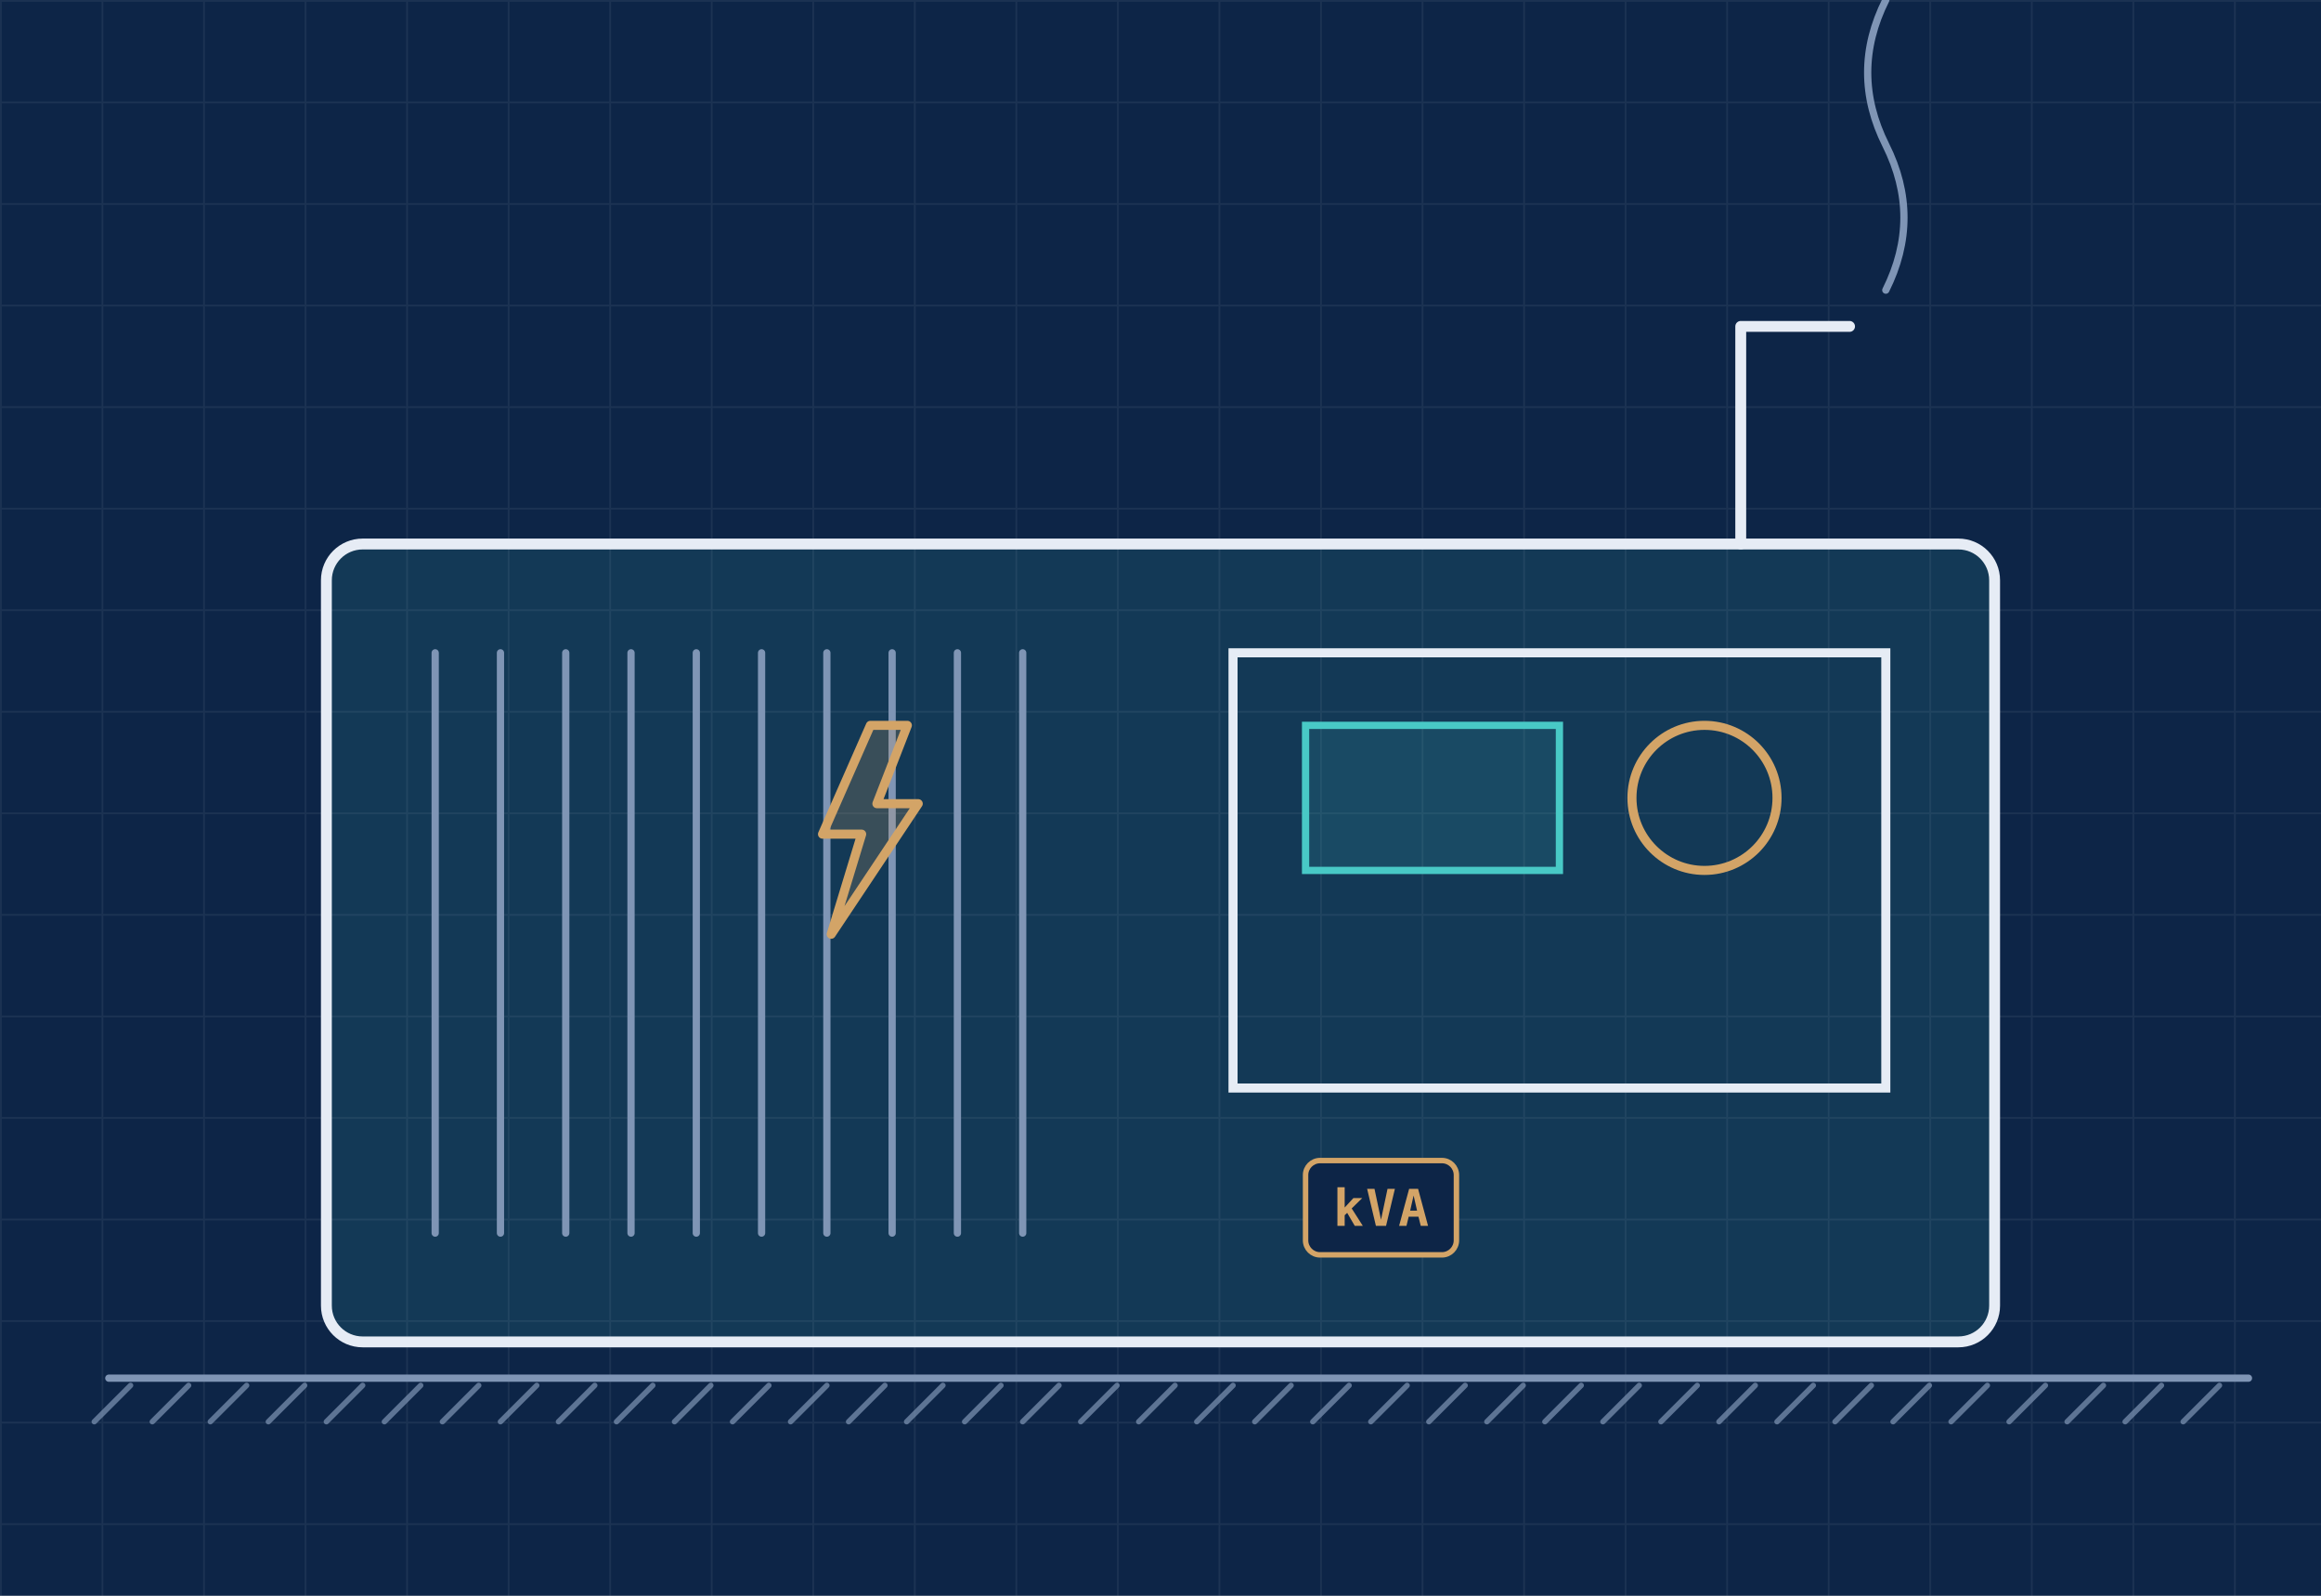
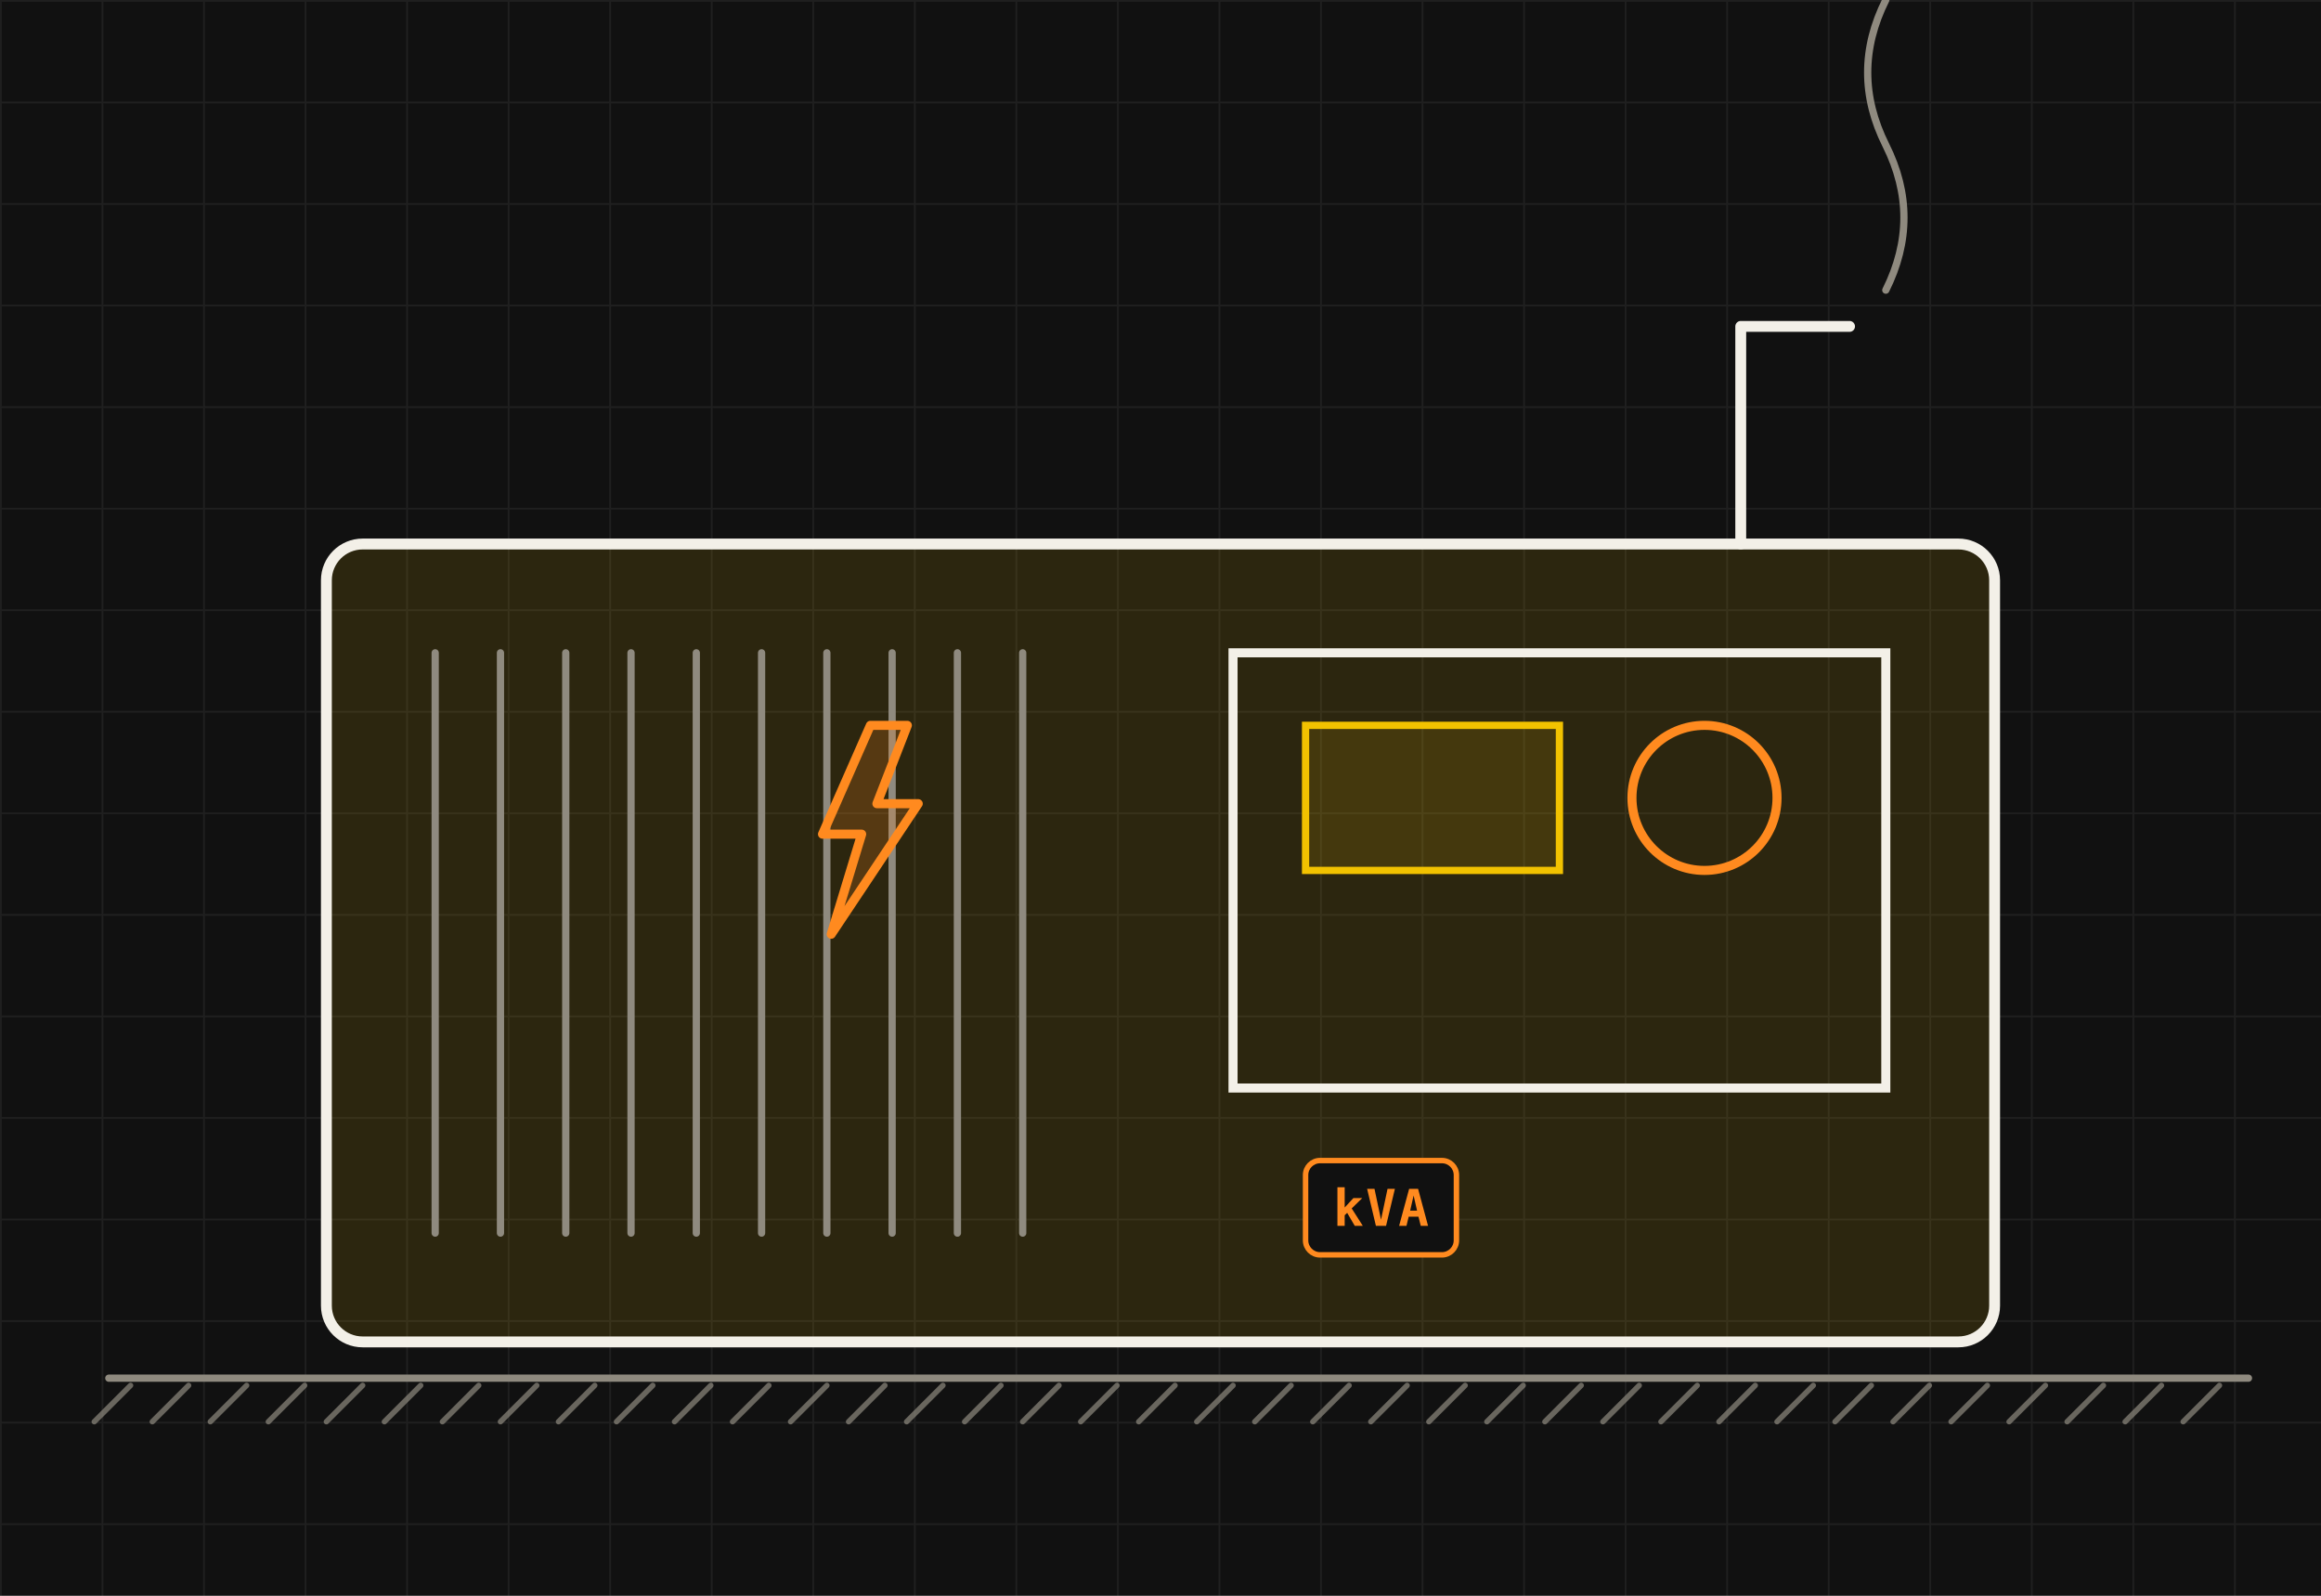
<svg xmlns="http://www.w3.org/2000/svg" viewBox="0 0 640 440" width="640" height="440" role="img" aria-label="Jeneratör Periyodik Kontrolü ve Raporu: jeneratör çizimi">
  <defs>
    <pattern id="g" width="28" height="28" patternUnits="userSpaceOnUse">
      <path d="M28 0H0V28" fill="none" stroke="#ffffff" stroke-opacity=".06" />
    </pattern>
  </defs>
-   <rect width="640" height="440" fill="#0d2547" />
+   <rect width="640" height="440" fill="#111111" />
  <rect width="640" height="440" fill="url(#g)" />
-   <g transform="translate(0,0)">
-     <line x1="30" y1="380" x2="620" y2="380" stroke="#7f95b5" stroke-width="2" opacity="1" stroke-linecap="round" />
-     <line x1="36" y1="382" x2="26" y2="392" stroke="#7f95b5" stroke-width="1.5" opacity="0.7" stroke-linecap="round" />
-     <line x1="52" y1="382" x2="42" y2="392" stroke="#7f95b5" stroke-width="1.5" opacity="0.7" stroke-linecap="round" />
-     <line x1="68" y1="382" x2="58" y2="392" stroke="#7f95b5" stroke-width="1.5" opacity="0.7" stroke-linecap="round" />
-     <line x1="84" y1="382" x2="74" y2="392" stroke="#7f95b5" stroke-width="1.5" opacity="0.7" stroke-linecap="round" />
-     <line x1="100" y1="382" x2="90" y2="392" stroke="#7f95b5" stroke-width="1.5" opacity="0.7" stroke-linecap="round" />
-     <line x1="116" y1="382" x2="106" y2="392" stroke="#7f95b5" stroke-width="1.5" opacity="0.7" stroke-linecap="round" />
-     <line x1="132" y1="382" x2="122" y2="392" stroke="#7f95b5" stroke-width="1.5" opacity="0.7" stroke-linecap="round" />
-     <line x1="148" y1="382" x2="138" y2="392" stroke="#7f95b5" stroke-width="1.5" opacity="0.7" stroke-linecap="round" />
-     <line x1="164" y1="382" x2="154" y2="392" stroke="#7f95b5" stroke-width="1.5" opacity="0.7" stroke-linecap="round" />
-     <line x1="180" y1="382" x2="170" y2="392" stroke="#7f95b5" stroke-width="1.5" opacity="0.7" stroke-linecap="round" />
-     <line x1="196" y1="382" x2="186" y2="392" stroke="#7f95b5" stroke-width="1.5" opacity="0.7" stroke-linecap="round" />
-     <line x1="212" y1="382" x2="202" y2="392" stroke="#7f95b5" stroke-width="1.5" opacity="0.7" stroke-linecap="round" />
-     <line x1="228" y1="382" x2="218" y2="392" stroke="#7f95b5" stroke-width="1.5" opacity="0.7" stroke-linecap="round" />
-     <line x1="244" y1="382" x2="234" y2="392" stroke="#7f95b5" stroke-width="1.5" opacity="0.7" stroke-linecap="round" />
-     <line x1="260" y1="382" x2="250" y2="392" stroke="#7f95b5" stroke-width="1.5" opacity="0.7" stroke-linecap="round" />
-     <line x1="276" y1="382" x2="266" y2="392" stroke="#7f95b5" stroke-width="1.5" opacity="0.7" stroke-linecap="round" />
-     <line x1="292" y1="382" x2="282" y2="392" stroke="#7f95b5" stroke-width="1.5" opacity="0.7" stroke-linecap="round" />
-     <line x1="308" y1="382" x2="298" y2="392" stroke="#7f95b5" stroke-width="1.5" opacity="0.7" stroke-linecap="round" />
-     <line x1="324" y1="382" x2="314" y2="392" stroke="#7f95b5" stroke-width="1.5" opacity="0.7" stroke-linecap="round" />
-     <line x1="340" y1="382" x2="330" y2="392" stroke="#7f95b5" stroke-width="1.5" opacity="0.7" stroke-linecap="round" />
-     <line x1="356" y1="382" x2="346" y2="392" stroke="#7f95b5" stroke-width="1.5" opacity="0.7" stroke-linecap="round" />
-     <line x1="372" y1="382" x2="362" y2="392" stroke="#7f95b5" stroke-width="1.5" opacity="0.7" stroke-linecap="round" />
-     <line x1="388" y1="382" x2="378" y2="392" stroke="#7f95b5" stroke-width="1.5" opacity="0.7" stroke-linecap="round" />
-     <line x1="404" y1="382" x2="394" y2="392" stroke="#7f95b5" stroke-width="1.5" opacity="0.7" stroke-linecap="round" />
-     <line x1="420" y1="382" x2="410" y2="392" stroke="#7f95b5" stroke-width="1.5" opacity="0.7" stroke-linecap="round" />
-     <line x1="436" y1="382" x2="426" y2="392" stroke="#7f95b5" stroke-width="1.5" opacity="0.7" stroke-linecap="round" />
-     <line x1="452" y1="382" x2="442" y2="392" stroke="#7f95b5" stroke-width="1.5" opacity="0.7" stroke-linecap="round" />
-     <line x1="468" y1="382" x2="458" y2="392" stroke="#7f95b5" stroke-width="1.5" opacity="0.7" stroke-linecap="round" />
-     <line x1="484" y1="382" x2="474" y2="392" stroke="#7f95b5" stroke-width="1.5" opacity="0.7" stroke-linecap="round" />
-     <line x1="500" y1="382" x2="490" y2="392" stroke="#7f95b5" stroke-width="1.5" opacity="0.7" stroke-linecap="round" />
-     <line x1="516" y1="382" x2="506" y2="392" stroke="#7f95b5" stroke-width="1.5" opacity="0.7" stroke-linecap="round" />
-     <line x1="532" y1="382" x2="522" y2="392" stroke="#7f95b5" stroke-width="1.5" opacity="0.7" stroke-linecap="round" />
-     <line x1="548" y1="382" x2="538" y2="392" stroke="#7f95b5" stroke-width="1.5" opacity="0.7" stroke-linecap="round" />
-     <line x1="564" y1="382" x2="554" y2="392" stroke="#7f95b5" stroke-width="1.5" opacity="0.7" stroke-linecap="round" />
-     <line x1="580" y1="382" x2="570" y2="392" stroke="#7f95b5" stroke-width="1.5" opacity="0.7" stroke-linecap="round" />
-     <line x1="596" y1="382" x2="586" y2="392" stroke="#7f95b5" stroke-width="1.5" opacity="0.7" stroke-linecap="round" />
-     <line x1="612" y1="382" x2="602" y2="392" stroke="#7f95b5" stroke-width="1.5" opacity="0.7" stroke-linecap="round" />
-     <rect x="90" y="150" width="460" height="220" rx="10" stroke="#e6ecf5" stroke-width="3" fill="#48c9c61f" opacity="1" />
-     <line x1="120" y1="180" x2="120" y2="340" stroke="#7f95b5" stroke-width="2" opacity="1" stroke-linecap="round" />
-     <line x1="138" y1="180" x2="138" y2="340" stroke="#7f95b5" stroke-width="2" opacity="1" stroke-linecap="round" />
-     <line x1="156" y1="180" x2="156" y2="340" stroke="#7f95b5" stroke-width="2" opacity="1" stroke-linecap="round" />
-     <line x1="174" y1="180" x2="174" y2="340" stroke="#7f95b5" stroke-width="2" opacity="1" stroke-linecap="round" />
-     <line x1="192" y1="180" x2="192" y2="340" stroke="#7f95b5" stroke-width="2" opacity="1" stroke-linecap="round" />
-     <line x1="210" y1="180" x2="210" y2="340" stroke="#7f95b5" stroke-width="2" opacity="1" stroke-linecap="round" />
-     <line x1="228" y1="180" x2="228" y2="340" stroke="#7f95b5" stroke-width="2" opacity="1" stroke-linecap="round" />
-     <line x1="246" y1="180" x2="246" y2="340" stroke="#7f95b5" stroke-width="2" opacity="1" stroke-linecap="round" />
-     <line x1="264" y1="180" x2="264" y2="340" stroke="#7f95b5" stroke-width="2" opacity="1" stroke-linecap="round" />
-     <line x1="282" y1="180" x2="282" y2="340" stroke="#7f95b5" stroke-width="2" opacity="1" stroke-linecap="round" />
-     <rect x="340" y="180" width="180" height="120" rx="0" stroke="#e6ecf5" stroke-width="2.5" fill="none" opacity="1" />
-     <rect x="360" y="200" width="70" height="40" rx="0" stroke="#48c9c6" stroke-width="2" fill="#48c9c61f" opacity="1" />
-     <circle cx="470" cy="220" r="20" stroke="#d3a467" stroke-width="2.5" fill="none" opacity="1" />
-     <path d="M480 150 V90 h30" stroke="#e6ecf5" stroke-width="3" fill="none" opacity="1" stroke-linecap="round" stroke-linejoin="round" />
-     <path d="M520 80 q10 -20 0 -40 q-10 -20 0 -40" stroke="#7f95b5" stroke-width="2" fill="none" opacity="1" stroke-linecap="round" stroke-linejoin="round" />
-     <path d="M240 200 l-13.2 30.0 h10.8 l-8.4 27.6 l24.0 -36.0 h-11.4 l8.4 -21.6 z" stroke="#d3a467" stroke-width="2.5" fill="#d3a46733" opacity="1" stroke-linecap="round" stroke-linejoin="round" />
-     <rect x="360" y="320" width="41.6" height="26" rx="4" stroke="#d3a467" stroke-width="1.5" fill="#0d2547" opacity="1" />
-     <text x="380.8" y="338" font-size="14" fill="#d3a467" text-anchor="middle" font-weight="600" font-family="'DejaVu Sans Mono',Menlo,monospace" letter-spacing=".04em">kVA</text>
-   </g>
+   <line x1="30" y1="380" x2="620" y2="380" stroke="#8f8a7f" stroke-width="2" opacity="1" stroke-linecap="round" />
+   <line x1="36" y1="382" x2="26" y2="392" stroke="#8f8a7f" stroke-width="1.5" opacity="0.7" stroke-linecap="round" />
+   <line x1="52" y1="382" x2="42" y2="392" stroke="#8f8a7f" stroke-width="1.5" opacity="0.7" stroke-linecap="round" />
+   <line x1="68" y1="382" x2="58" y2="392" stroke="#8f8a7f" stroke-width="1.5" opacity="0.7" stroke-linecap="round" />
+   <line x1="84" y1="382" x2="74" y2="392" stroke="#8f8a7f" stroke-width="1.5" opacity="0.7" stroke-linecap="round" />
+   <line x1="100" y1="382" x2="90" y2="392" stroke="#8f8a7f" stroke-width="1.5" opacity="0.7" stroke-linecap="round" />
+   <line x1="116" y1="382" x2="106" y2="392" stroke="#8f8a7f" stroke-width="1.5" opacity="0.7" stroke-linecap="round" />
+   <line x1="132" y1="382" x2="122" y2="392" stroke="#8f8a7f" stroke-width="1.5" opacity="0.7" stroke-linecap="round" />
+   <line x1="148" y1="382" x2="138" y2="392" stroke="#8f8a7f" stroke-width="1.5" opacity="0.7" stroke-linecap="round" />
+   <line x1="164" y1="382" x2="154" y2="392" stroke="#8f8a7f" stroke-width="1.5" opacity="0.7" stroke-linecap="round" />
+   <line x1="180" y1="382" x2="170" y2="392" stroke="#8f8a7f" stroke-width="1.5" opacity="0.7" stroke-linecap="round" />
+   <line x1="196" y1="382" x2="186" y2="392" stroke="#8f8a7f" stroke-width="1.5" opacity="0.7" stroke-linecap="round" />
+   <line x1="212" y1="382" x2="202" y2="392" stroke="#8f8a7f" stroke-width="1.5" opacity="0.7" stroke-linecap="round" />
+   <line x1="228" y1="382" x2="218" y2="392" stroke="#8f8a7f" stroke-width="1.5" opacity="0.7" stroke-linecap="round" />
+   <line x1="244" y1="382" x2="234" y2="392" stroke="#8f8a7f" stroke-width="1.5" opacity="0.7" stroke-linecap="round" />
+   <line x1="260" y1="382" x2="250" y2="392" stroke="#8f8a7f" stroke-width="1.5" opacity="0.7" stroke-linecap="round" />
+   <line x1="276" y1="382" x2="266" y2="392" stroke="#8f8a7f" stroke-width="1.5" opacity="0.7" stroke-linecap="round" />
+   <line x1="292" y1="382" x2="282" y2="392" stroke="#8f8a7f" stroke-width="1.5" opacity="0.7" stroke-linecap="round" />
+   <line x1="308" y1="382" x2="298" y2="392" stroke="#8f8a7f" stroke-width="1.5" opacity="0.7" stroke-linecap="round" />
+   <line x1="324" y1="382" x2="314" y2="392" stroke="#8f8a7f" stroke-width="1.5" opacity="0.7" stroke-linecap="round" />
+   <line x1="340" y1="382" x2="330" y2="392" stroke="#8f8a7f" stroke-width="1.5" opacity="0.7" stroke-linecap="round" />
+   <line x1="356" y1="382" x2="346" y2="392" stroke="#8f8a7f" stroke-width="1.5" opacity="0.7" stroke-linecap="round" />
+   <line x1="372" y1="382" x2="362" y2="392" stroke="#8f8a7f" stroke-width="1.5" opacity="0.7" stroke-linecap="round" />
+   <line x1="388" y1="382" x2="378" y2="392" stroke="#8f8a7f" stroke-width="1.5" opacity="0.7" stroke-linecap="round" />
+   <line x1="404" y1="382" x2="394" y2="392" stroke="#8f8a7f" stroke-width="1.5" opacity="0.7" stroke-linecap="round" />
+   <line x1="420" y1="382" x2="410" y2="392" stroke="#8f8a7f" stroke-width="1.5" opacity="0.7" stroke-linecap="round" />
+   <line x1="436" y1="382" x2="426" y2="392" stroke="#8f8a7f" stroke-width="1.5" opacity="0.7" stroke-linecap="round" />
+   <line x1="452" y1="382" x2="442" y2="392" stroke="#8f8a7f" stroke-width="1.5" opacity="0.7" stroke-linecap="round" />
+   <line x1="468" y1="382" x2="458" y2="392" stroke="#8f8a7f" stroke-width="1.5" opacity="0.7" stroke-linecap="round" />
+   <line x1="484" y1="382" x2="474" y2="392" stroke="#8f8a7f" stroke-width="1.5" opacity="0.7" stroke-linecap="round" />
+   <line x1="500" y1="382" x2="490" y2="392" stroke="#8f8a7f" stroke-width="1.5" opacity="0.7" stroke-linecap="round" />
+   <line x1="516" y1="382" x2="506" y2="392" stroke="#8f8a7f" stroke-width="1.5" opacity="0.7" stroke-linecap="round" />
+   <line x1="532" y1="382" x2="522" y2="392" stroke="#8f8a7f" stroke-width="1.5" opacity="0.7" stroke-linecap="round" />
+   <line x1="548" y1="382" x2="538" y2="392" stroke="#8f8a7f" stroke-width="1.5" opacity="0.7" stroke-linecap="round" />
+   <line x1="564" y1="382" x2="554" y2="392" stroke="#8f8a7f" stroke-width="1.5" opacity="0.7" stroke-linecap="round" />
+   <line x1="580" y1="382" x2="570" y2="392" stroke="#8f8a7f" stroke-width="1.5" opacity="0.7" stroke-linecap="round" />
+   <line x1="596" y1="382" x2="586" y2="392" stroke="#8f8a7f" stroke-width="1.5" opacity="0.7" stroke-linecap="round" />
+   <line x1="612" y1="382" x2="602" y2="392" stroke="#8f8a7f" stroke-width="1.5" opacity="0.7" stroke-linecap="round" />
+   <rect x="90" y="150" width="460" height="220" rx="10" stroke="#f3f0e8" stroke-width="3" fill="#f2c2001f" opacity="1" />
+   <line x1="120" y1="180" x2="120" y2="340" stroke="#8f8a7f" stroke-width="2" opacity="1" stroke-linecap="round" />
+   <line x1="138" y1="180" x2="138" y2="340" stroke="#8f8a7f" stroke-width="2" opacity="1" stroke-linecap="round" />
+   <line x1="156" y1="180" x2="156" y2="340" stroke="#8f8a7f" stroke-width="2" opacity="1" stroke-linecap="round" />
+   <line x1="174" y1="180" x2="174" y2="340" stroke="#8f8a7f" stroke-width="2" opacity="1" stroke-linecap="round" />
+   <line x1="192" y1="180" x2="192" y2="340" stroke="#8f8a7f" stroke-width="2" opacity="1" stroke-linecap="round" />
+   <line x1="210" y1="180" x2="210" y2="340" stroke="#8f8a7f" stroke-width="2" opacity="1" stroke-linecap="round" />
+   <line x1="228" y1="180" x2="228" y2="340" stroke="#8f8a7f" stroke-width="2" opacity="1" stroke-linecap="round" />
+   <line x1="246" y1="180" x2="246" y2="340" stroke="#8f8a7f" stroke-width="2" opacity="1" stroke-linecap="round" />
+   <line x1="264" y1="180" x2="264" y2="340" stroke="#8f8a7f" stroke-width="2" opacity="1" stroke-linecap="round" />
+   <line x1="282" y1="180" x2="282" y2="340" stroke="#8f8a7f" stroke-width="2" opacity="1" stroke-linecap="round" />
+   <rect x="340" y="180" width="180" height="120" rx="0" stroke="#f3f0e8" stroke-width="2.5" fill="none" opacity="1" />
+   <rect x="360" y="200" width="70" height="40" rx="0" stroke="#f2c200" stroke-width="2" fill="#f2c2001f" opacity="1" />
+   <circle cx="470" cy="220" r="20" stroke="#ff8a1f" stroke-width="2.5" fill="none" opacity="1" />
+   <path d="M480 150 V90 h30" stroke="#f3f0e8" stroke-width="3" fill="none" opacity="1" stroke-linecap="round" stroke-linejoin="round" />
+   <path d="M520 80 q10 -20 0 -40 q-10 -20 0 -40" stroke="#8f8a7f" stroke-width="2" fill="none" opacity="1" stroke-linecap="round" stroke-linejoin="round" />
+   <path d="M240 200 l-13.2 30.0 h10.8 l-8.4 27.6 l24.0 -36.0 h-11.4 l8.4 -21.6 z" stroke="#ff8a1f" stroke-width="2.5" fill="#ff8a1f33" opacity="1" stroke-linecap="round" stroke-linejoin="round" />
+   <rect x="360" y="320" width="41.6" height="26" rx="4" stroke="#ff8a1f" stroke-width="1.5" fill="#111111" opacity="1" />
+   <text x="380.8" y="338" font-size="14" fill="#ff8a1f" text-anchor="middle" font-weight="600" font-family="'DejaVu Sans Mono',Menlo,monospace" letter-spacing=".04em">kVA</text>
</svg>
